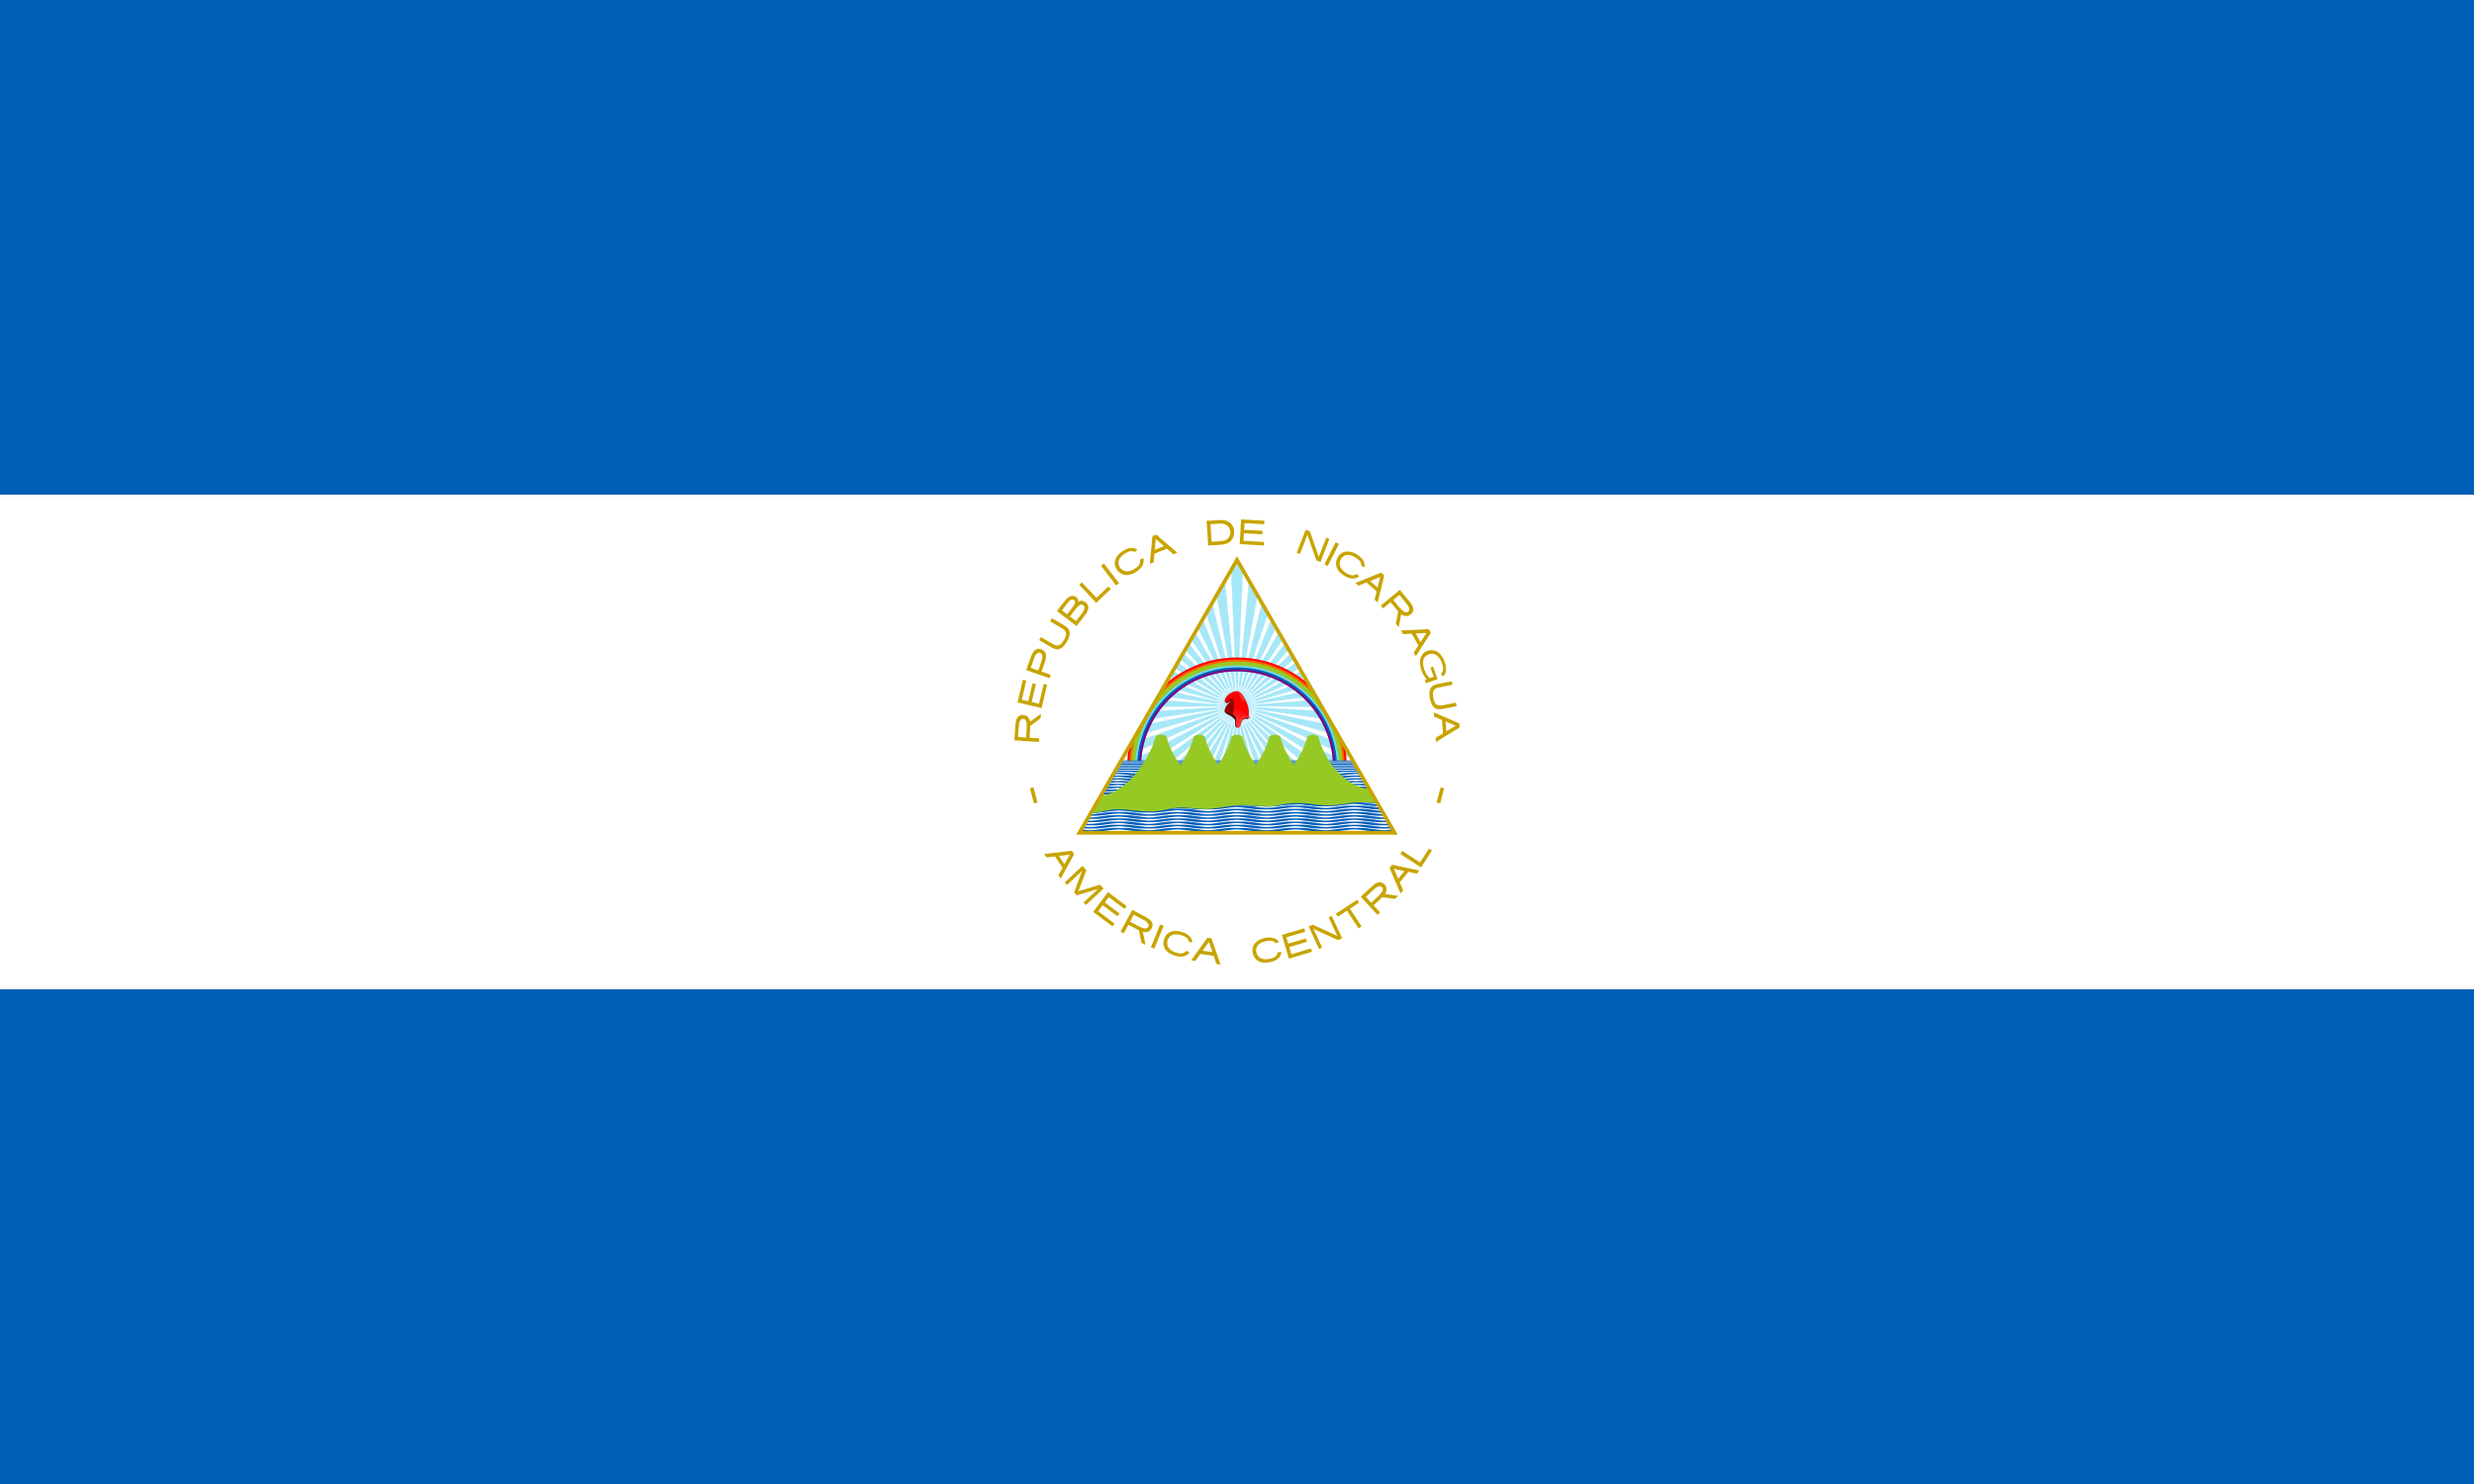
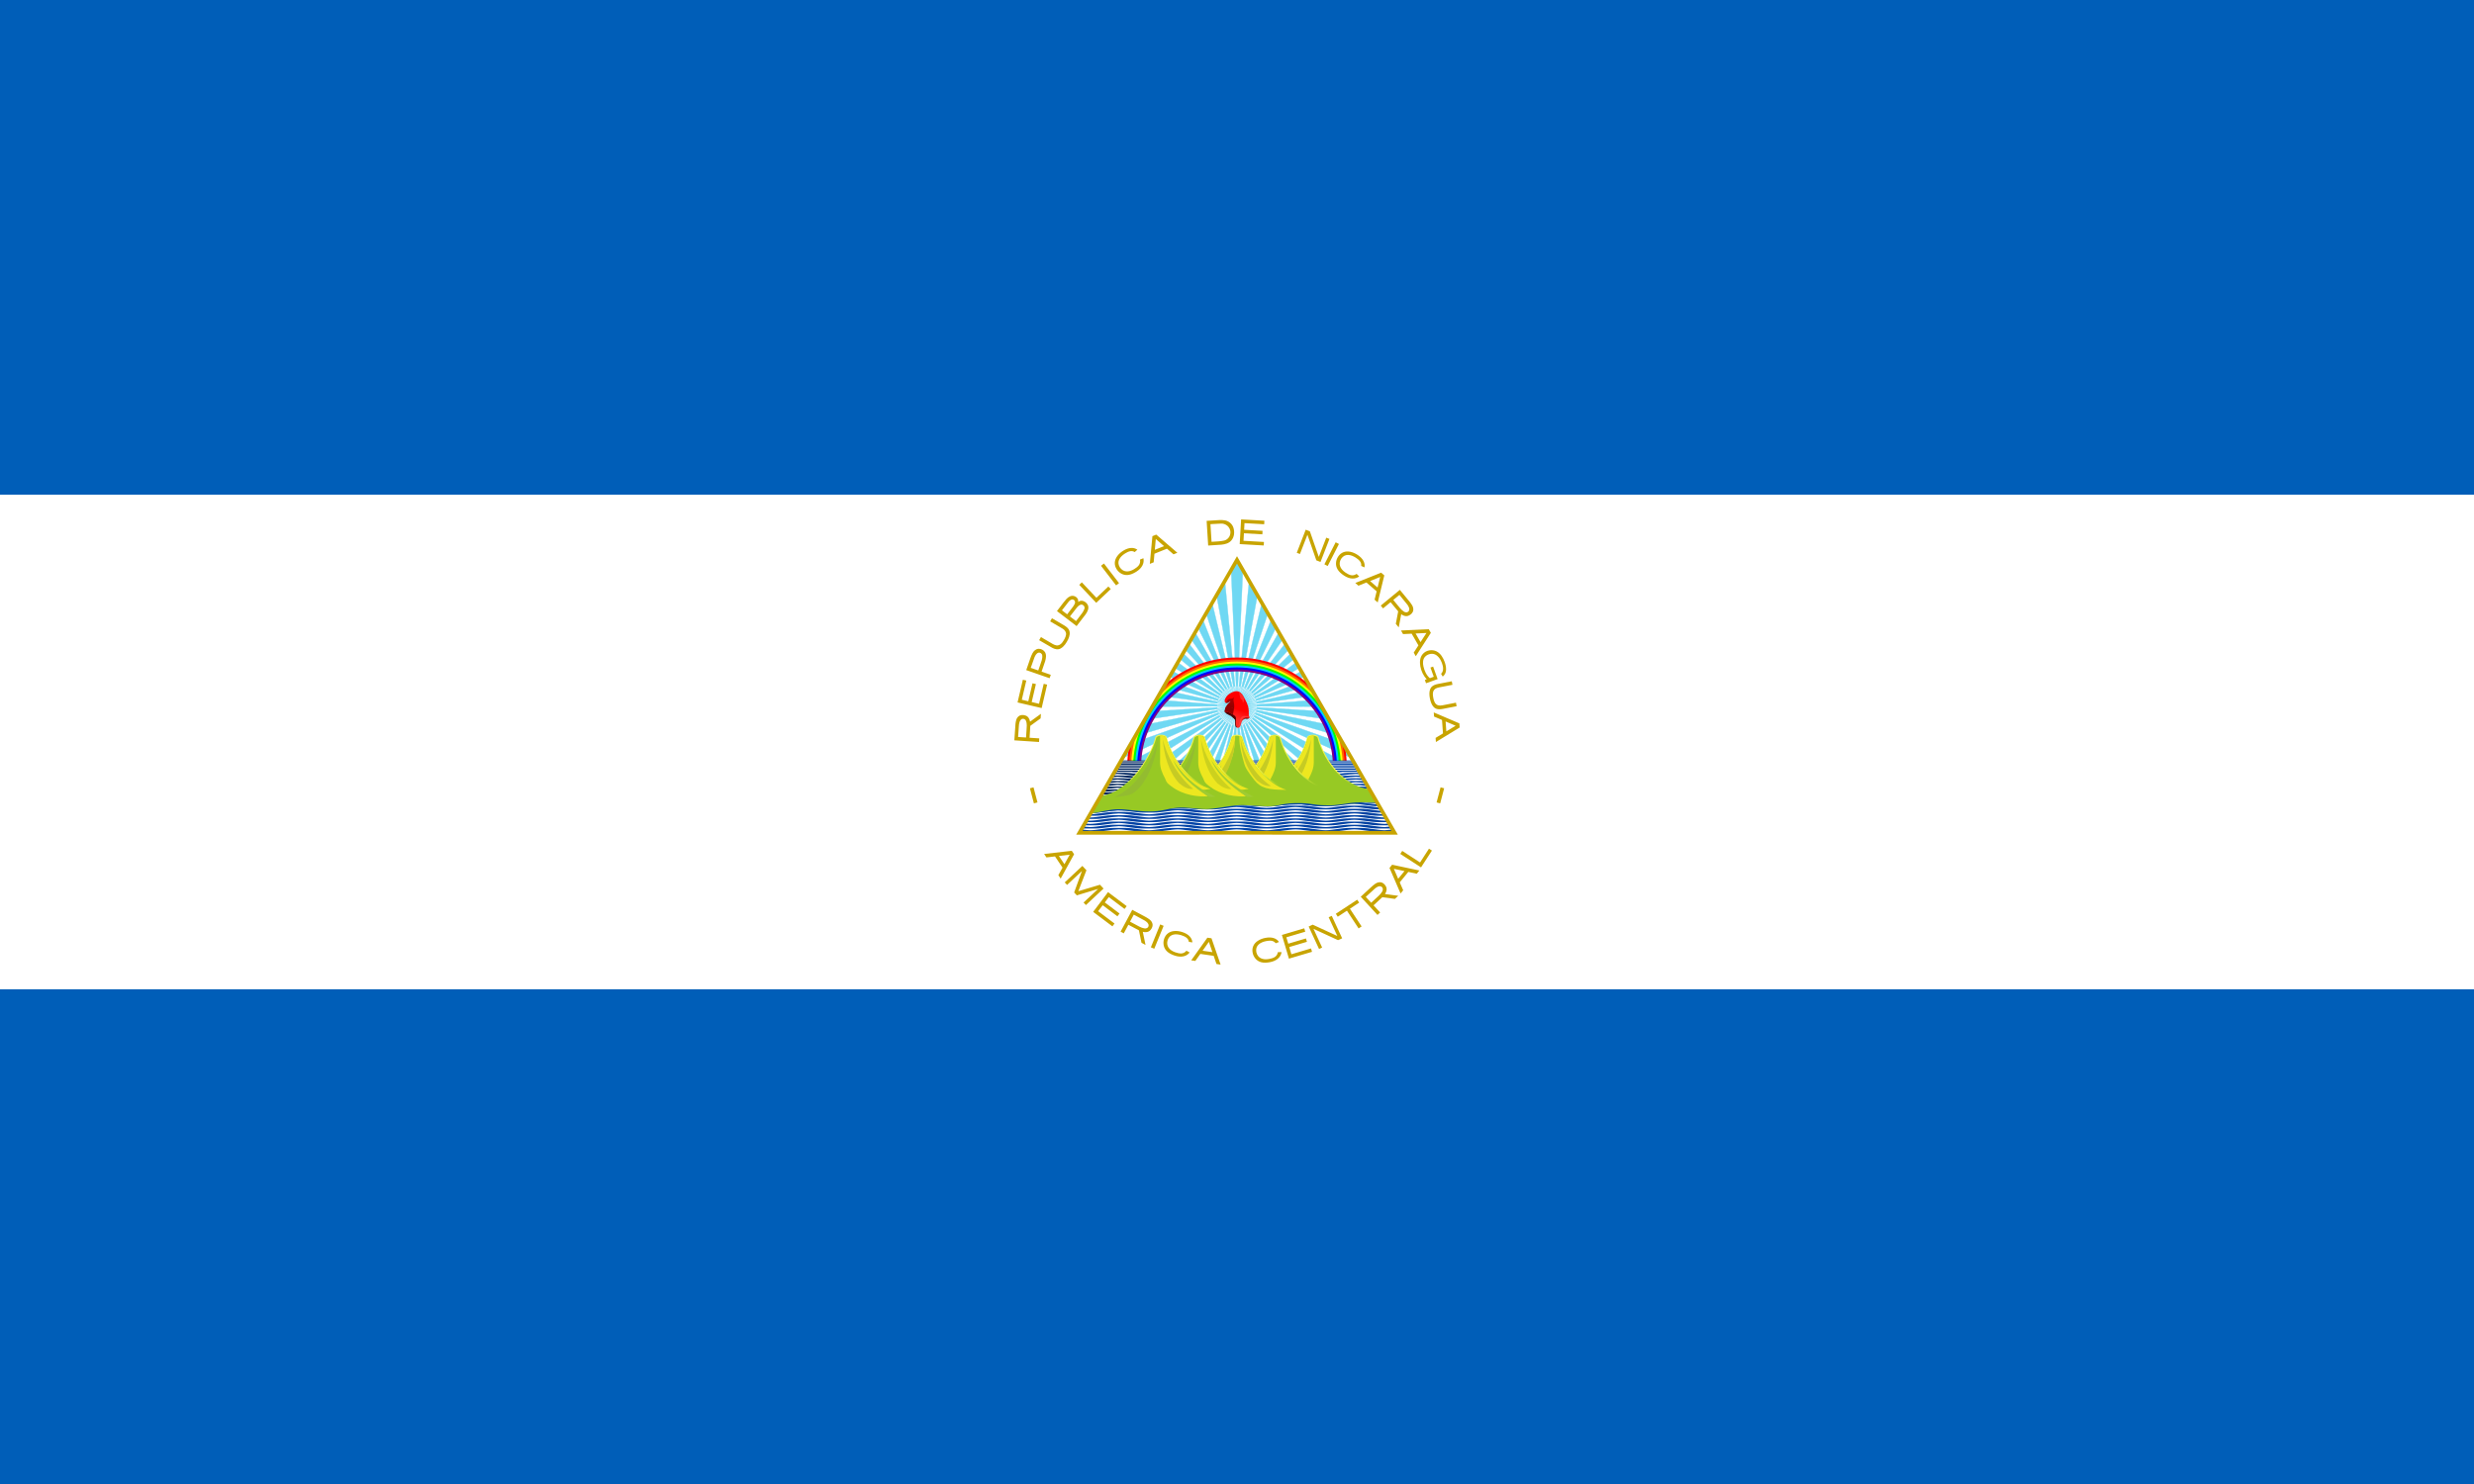
<svg xmlns="http://www.w3.org/2000/svg" xmlns:xlink="http://www.w3.org/1999/xlink" width="1000" height="600">
  <defs>
    <linearGradient id="A" gradientUnits="userSpaceOnUse" x1="498.738" y1="289.055" x2="500.626" y2="283.42">
      <stop stop-color="#510000" offset="0" />
      <stop stop-color="#8a0000" offset=".3" />
      <stop stop-color="#a00" offset="1" />
    </linearGradient>
    <linearGradient id="B" gradientUnits="userSpaceOnUse" x1="501.444" y1="291.373" x2="502.927" y2="287.449">
      <stop stop-color="#ff2a2a" offset="0" />
-       <stop stop-color="#FF0000" offset="1" />
+       <stop stop-color="red" offset="1" />
    </linearGradient>
    <linearGradient id="C" gradientUnits="userSpaceOnUse" x1="484.764" y1="311.709" x2="484.764" y2="317.647">
-       <stop stop-color="#97C924" offset="0" />
+       <stop stop-color="#f5f549" offset="0" />
      <stop stop-color="#97c924" offset="1" />
    </linearGradient>
    <linearGradient id="D" gradientUnits="userSpaceOnUse">
-       <stop stop-color="#005EB8" offset="0" />
-       <stop stop-color="#005EB8" offset=".5" />
-       <stop stop-color="#005EB8" offset="1" />
+       <stop stop-color="#025" offset="0" />
+       <stop stop-color="#04a" offset=".5" />
+       <stop stop-color="#025" offset="1" />
    </linearGradient>
    <linearGradient id="E" xlink:href="#D" x1="444.509" y1="317.486" x2="634.411" y2="317.486" />
    <clipPath id="F">
      <path d="M500 226.375l-63.702 110.332H563.7z" />
    </clipPath>
  </defs>
  <path fill="#005EB8" d="M0 0h1000v600H0z" />
  <path fill="#fff" d="M0 200h1000v200H0z" />
  <path d="M410 299.329l9.979.667.098-1.458-3.925-.262.304-4.81 4.161-3.017.124-1.848-4.388 3.186c-.148-1.038-.722-2.107-1.765-2.468-.913-.33-2.032-.388-2.823.265-1.003.738-1.184 2.058-1.314 3.207l-.451 6.538zm1.52-1.362l.35-4.914c.124-.808.272-1.742.98-2.257.64-.424 1.584-.108 1.846.614.522 1.247.29 2.622.223 3.93l-.19 2.841-3.21-.214zm-.221-13.961l9.738 2.274 2.213-9.478-1.383-.324-1.883 8.063-2.964-.692 1.696-7.266-1.377-.321-1.696 7.266-2.623-.613 1.812-7.76-1.39-.325-2.143 9.176zm3.508-13.077l9.445 3.285.48-1.38-3.715-1.292 1.462-4.284c.32-1.177.567-2.552-.126-3.647-.562-.809-1.562-1.327-2.55-1.296-1.088.046-1.975.847-2.458 1.775-.714 1.342-1.113 2.818-1.634 4.24l-.904 2.599zm1.825-.912l1.51-4.254c.34-.749.755-1.637 1.617-1.875.708-.163 1.451.382 1.513 1.108.173 1.336-.411 2.597-.821 3.837l-.78 2.241-3.039-1.057zm3.392-11.184l5.338 3.107c1.01.543 2.29.854 3.347.246 1.44-.798 2.343-2.271 3.05-3.708.559-1.21.963-2.713.252-3.95-.765-1.235-2.156-1.803-3.343-2.54l-3.457-2.022-.734 1.254 5.086 2.986c.807.491 1.475 1.38 1.336 2.369-.16 1.178-.833 2.211-1.503 3.164-.554.77-1.483 1.393-2.47 1.185-1.029-.197-1.865-.87-2.769-1.357l-3.4-1.989-.733 1.255zm7.203-11.771l7.942 6.077 3.701-4.824c.712-1.022 1.368-2.35.886-3.604-.439-.998-1.466-1.77-2.568-1.82-.497-.07-1.145.307-1.414.473.283-1.066-.59-2.068-1.572-2.35-1.182-.42-2.38.338-3.163 1.178-.92 1.001-1.688 2.129-2.53 3.195l-1.282 1.675zm2.014-.298l2.783-3.576c.453-.504 1.18-1.075 1.882-.705.64.277.798 1.085.492 1.666-.485 1.04-1.286 1.883-1.954 2.805l-1.09 1.426-2.113-1.616zm3.236 2.476l2.89-3.703c.52-.544 1.173-1.229 1.997-1.072.705.162 1.217.926.974 1.636-.397 1.309-1.376 2.311-2.165 3.396l-1.24 1.622-2.456-1.879zm3.754-12.785l6.867 7.269 5.883-5.558-.976-1.033-4.705 4.446-.12.114-.088-.092-5.805-6.144zm8.804-7.703l6.095 7.928 1.19-.915-6.096-7.927zm8.956-6.082c-.988.615-1.784 1.335-2.398 2.176s-.941 1.71-.989 2.622.196 1.794.733 2.657a5.145 5.145 0 0 0 1.976 1.844c.82.439 1.706.601 2.676.493s2.055-.535 3.27-1.292c1.165-.726 1.99-1.562 2.5-2.524a4.31 4.31 0 0 0 .416-2.948l-1.383.543c.362 1.998-.927 2.958-2.37 3.874-2.259 1.374-4.46 1.275-5.808-.79-1.398-2.327.13-4.25 2.051-5.5 1.364-.85 2.708-1.432 3.988-.618l1.082-.964c-.745-.514-1.592-.752-2.555-.7-1.012.056-2.069.429-3.189 1.127zm11.817-5.897l-1.047 11.206 1.557-.628.315-3.474.006-.003 5.058-2.04 2.637 2.284 1.557-.627-8.526-7.346-1.558.628zm1.368 1.149l3.325 2.877-3.723 1.502.398-4.38zm20.55-7.331l.624 9.98 5.414-.355c1.418-.163 2.939-.531 3.908-1.66 1.251-1.387 1.429-3.461.881-5.188-.46-1.52-1.827-2.671-3.375-2.963-1.525-.293-3.079-.061-4.614.008l-2.838.178zm1.54 1.327l4.309-.224a3.675 3.675 0 0 1 2.288.701c1 .684 1.588 1.916 1.457 3.125-.072 1.39-1.094 2.669-2.445 3.02-.772.2-1.576.257-2.367.344l-2.796.175-.447-7.14zM501.664 210l-.57 9.984 9.717.555.08-1.418-8.266-.472.174-3.04 7.449.426.08-1.411-7.449-.426.154-2.689 7.956.454.082-1.425-9.407-.538zm26.11 4.166l-3.616 9.323 1.286.5 2.867-7.393.149-.384.16.427 3.448 9.918 1.684.653 3.616-9.323-1.29-.5-2.865 7.389-.146.377-.158-.422-3.454-9.913zm13.434 5.771l-4.546 8.907-1.336-.682 4.546-8.907zm7.543 4.419c-.971-.64-1.958-1.065-2.978-1.271s-1.947-.142-2.795.195-1.55.926-2.11 1.775a5.145 5.145 0 0 0-.851 2.565c-.056.928.165 1.8.669 2.637s1.344 1.645 2.537 2.432c1.147.757 2.251 1.158 3.338 1.22 1.043.058 1.991-.226 2.852-.852l-1.07-1.03c-1.665 1.163-3.075.392-4.51-.538-2.19-1.48-3.019-3.521-1.705-5.608 1.532-2.242 3.917-1.655 5.854-.43 1.343.885 2.432 1.863 2.226 3.366l1.328.581c.156-.892.02-1.76-.431-2.614-.473-.896-1.252-1.701-2.354-2.428zm9.521 7.182l-10.454 4.17 1.269 1.1 3.236-1.301.005.005 4.119 3.575-.833 3.387 1.268 1.101 2.658-10.936-1.268-1.1zm-.4 1.741l-1.048 4.27-3.032-2.631 4.08-1.639zm7.953 5.207l-7.716 6.363.929 1.127 3.035-2.503 3.08 3.707-.957 5.05 1.178 1.43 1.006-5.33c.864.708 2.127 1.064 3.16.503.888-.42 1.67-1.228 1.716-2.257.108-1.379-.875-2.496-1.662-3.519l-3.769-4.571zm-.17 2.034l3.246 3.998c.475.708 1.068 1.702.523 2.528-.45.707-1.435.645-2.04.187-1.224-.824-2.033-2.087-2.989-3.184l-1.223-1.483 2.483-2.046zm11.868 13.881l-11.243.515.838 1.456 3.484-.17.003.006 2.72 4.727-1.896 2.928.837 1.455 6.094-9.462-.837-1.455zm-.948 1.514l-2.39 3.691-2.002-3.48 4.392-.21zm7.364 11.723c-.625-1.697-1.611-3.434-3.28-4.282-1.856-.933-4.328-.48-5.644 1.155-1.147 1.36-1.206 3.281-.9 4.952.362 1.918 1.242 3.744 2.563 5.186l-.747.268.479 1.331 4.684-1.683-1.822-5.059-1.082.39 1.34 3.728-1.587.57c-1.4-1.203-2.18-2.98-2.586-4.748-.301-1.327-.313-2.917.693-3.96 1.155-1.202 3.202-1.575 4.587-.55 1.367 1 2.139 2.621 2.529 4.233.266 1.06.223 2.32-.581 3.147-.225.168.131.403.192.605l.382.632a3.529 3.529 0 0 0 1.344-2.797c.028-1.064-.206-2.12-.564-3.118zm2.872 7.809l-5.593 1.088c-1.037.202-1.815.53-2.334.968s-.85 1.052-1.009 1.871c-.158.81-.136 1.803.097 3.01a.246.246 0 0 1 .005.029c.237 1.207.588 2.135 1.039 2.827.455.7.993 1.146 1.636 1.356s1.49.225 2.528.023l5.592-1.088-.277-1.427-5.458 1.062c-2.45.476-3.275-.813-3.696-3.019l-.005-.028c-.437-2.202-.155-3.707 2.295-4.184l5.458-1.061-.278-1.427zm3.068 17.02l-10.348-4.425.121 1.675 3.212 1.362v.007l.394 5.44-2.981 1.811.121 1.675 9.602-5.87-.121-1.675zm-1.512.951l-3.757 2.285-.29-4.004 4.047 1.72zm-170.615 24.917l-1.451.382 1.604 6.092 1.45-.381zm164.531 0l1.45.382-1.603 6.092-1.45-.382zm-149.066 25.654l-11.18 1.286.935 1.395 3.464-.409.004.006 3.039 4.53-1.692 3.05.936 1.395 5.43-9.858-.936-1.395zm-.842 1.576l-2.13 3.846-2.237-3.333 4.367-.513zm5.122 4.533l-7.127 6.665.952 1.018 6.006-5.617-3.151 8.67 1.091 1.167 8.612-2.614-5.898 5.516.951 1.017 7.127-6.664-1.445-1.546-8.751 2.614 3.276-8.469zm10.381 10.591l-6.016 7.988 7.776 5.855.854-1.135-6.614-4.98 1.831-2.432 5.96 4.488.851-1.129-5.96-4.488 1.62-2.152 6.366 4.794.86-1.14-7.528-5.669zm9.784 7.161l-4.71 8.823 1.288.688 1.853-3.47 4.26 2.254 1.039 5.034 1.634.872-1.1-5.31c1.069.325 2.372.172 3.113-.74.63-.705 1.058-1.693.756-2.64-.351-1.303-1.634-1.985-2.717-2.617l-5.416-2.894zm.617 1.945l4.525 2.46c.684.463 1.553 1.095 1.467 2.027-.076.818-.958 1.254-1.703 1.08-1.46-.241-2.69-1.111-3.99-1.76l-1.814-.969 1.515-2.838zm10.678 3.961l-3.779 9.259 1.39.566 3.778-9.258zm9.018 3.115c-1.105-.367-2.167-.52-3.206-.455-1.034.065-1.917.369-2.649.915s-1.256 1.297-1.576 2.261a5.145 5.145 0 0 0-.156 2.699c.187.91.627 1.696 1.33 2.373s1.725 1.24 3.082 1.69c1.304.432 2.475.534 3.54.31 1.022-.214 1.864-.734 2.534-1.562l-1.301-.718c-1.306 1.556-2.868 1.178-4.495.652-2.5-.86-3.83-2.616-3.103-4.973.897-2.562 3.353-2.615 5.542-1.935 1.526.506 2.832 1.168 3.023 2.673l1.433.216c-.08-.902-.438-1.705-1.094-2.412-.69-.743-1.651-1.318-2.904-1.734zm10.054 2.251l-6.54 9.16 1.662.24 2.019-2.845h.007l5.398.782 1.13 3.3 1.662.24-3.676-10.637-1.662-.24zm.605 1.68l1.426 4.16-3.973-.575 2.547-3.584zm22.836-1.609c-1.143.22-2.144.607-3.018 1.172s-1.492 1.26-1.863 2.094-.46 1.746-.267 2.744a5.145 5.145 0 0 0 1.184 2.43 4.47 4.47 0 0 0 2.322 1.418c.94.245 2.11.236 3.515-.035 1.348-.26 2.418-.745 3.238-1.461.787-.688 1.267-1.554 1.445-2.603l-1.485.01c-.378 1.997-1.925 2.431-3.601 2.77-2.601.473-4.62-.408-5.14-2.819-.472-2.674 1.644-3.922 3.886-4.4 1.578-.305 3.041-.367 3.944.852l1.356-.513a3.98 3.98 0 0 0-2.135-1.568c-.965-.31-2.085-.341-3.381-.091zm6.678-1.183l2.844 9.587 9.331-2.769-.404-1.362-7.937 2.355-.866-2.918 7.153-2.122-.402-1.355-7.153 2.122-.766-2.582 7.64-2.267-.407-1.37-9.033 2.681zm10.818-3.4l4.198 9.076 1.252-.58-3.501-7.569 9.684 4.464c.215.187.43.062.646-.053l1.259-.582-4.198-9.076-1.255.58 3.497 7.56-9.946-4.577-1.636.757zm10.981-5.158l.783 1.19 3.572-2.35.136-.09.067.103 4.647 7.06 1.214-.799-4.647-7.06-.067-.103.138-.09 3.59-2.363-.784-1.19zm10.062-6.89l6.777 7.355 1.075-.99-2.666-2.892 3.532-3.279 5.095.678 1.362-1.255-5.376-.712c.66-.902.945-2.183.328-3.183-.468-.863-1.318-1.6-2.348-1.59-1.382-.031-2.444 1.012-3.422 1.854l-4.357 4.014zm2.04.058l3.814-3.46c.68-.514 1.64-1.16 2.496-.662.73.41.723 1.398.298 2.026-.756 1.27-1.975 2.147-3.018 3.163l-1.41 1.3-2.18-2.367zm9.594-11.702l4.473 10.327 1.064-1.3-1.396-3.197.004-.005 3.453-4.221 3.41.734 1.064-1.3-11.01-2.337-1.062 1.3zm1.752.349l4.3.923-2.543 3.107-1.757-4.03zm2.603-6.014l8.39 5.44 4.403-6.79-1.192-.772-3.522 5.431-.09.14-.106-.07-7.092-4.598z" fill="#c8a400" />
  <g clip-path="url(#F)">
    <path fill="#fff" d="M500.001 226.408l-31.479 54.535-15.42 26.702H546.9l-14.714-25.484-32.184-55.753z" />
    <g id="G">
      <g id="H">
-         <path fill="#6FD8F3" stroke="#6FD8F3" stroke-width=".129" opacity=".62" d="M500.001 226.408l-2.357 4.082 2.357 54.977 2.357-54.977z" />
+         <path fill="#17c0eb" stroke="#17c0eb" stroke-width=".129" opacity=".62" d="M500.001 226.408l-2.357 4.082 2.357 54.977 2.357-54.977z" />
        <path fill="#fff" d="M500.001 277.475l-.134.003.134 3.111.134-3.111-.134-.003z" />
      </g>
      <use xlink:href="#H" transform="rotate(72 500.001 285.467)" />
      <use xlink:href="#H" transform="rotate(144 500.001 285.467)" />
      <use xlink:href="#H" transform="rotate(216 500.001 285.467)" />
      <use xlink:href="#H" transform="rotate(288 500.001 285.467)" />
    </g>
    <use xlink:href="#G" transform="rotate(8 500.001 285.467)" />
    <use xlink:href="#G" transform="rotate(16 500.001 285.467)" />
    <use xlink:href="#G" transform="rotate(24 500.001 285.467)" />
    <use xlink:href="#G" transform="rotate(32 500.001 285.467)" />
    <use xlink:href="#G" transform="rotate(40 500.001 285.467)" />
    <use xlink:href="#G" transform="rotate(48 500.001 285.467)" />
    <use xlink:href="#G" transform="rotate(56 500.001 285.467)" />
    <use xlink:href="#G" transform="rotate(64 500.001 285.467)" />
-     <path fill="#FF0000" d="M500 265.844a44.236 44.236 0 0 0-28.969 10.75L456.375 302a44.728 44.728 0 0 0-.75 8.25h5.031c0-21.726 17.618-39.344 39.344-39.344s39.344 17.618 39.344 39.344h5.031a44.85 44.85 0 0 0-.75-8.25l-14.656-25.406A44.249 44.249 0 0 0 500 265.844z" />
+     <path fill="red" d="M500 265.844a44.236 44.236 0 0 0-28.969 10.75L456.375 302a44.728 44.728 0 0 0-.75 8.25h5.031c0-21.726 17.618-39.344 39.344-39.344s39.344 17.618 39.344 39.344h5.031a44.85 44.85 0 0 0-.75-8.25l-14.656-25.406A44.249 44.249 0 0 0 500 265.844z" />
    <path fill="#f60" d="M500 266.656c-11.764 0-22.44 4.675-30.281 12.25l-12.031 20.844a43.596 43.596 0 0 0-1.281 10.5h4.25c0-21.726 17.617-39.344 39.343-39.344s39.344 17.618 39.344 39.344h4.25c0-3.625-.447-7.164-1.281-10.531l-12.031-20.813c-7.841-7.574-18.518-12.25-30.282-12.25z" />
-     <path fill="#97C924" d="M500 267.469c-12.702 0-24.1 5.522-31.938 14.313l-8.718 15.093a42.733 42.733 0 0 0-2.125 13.375h3.437c0-21.726 17.618-39.344 39.344-39.344s39.344 17.618 39.344 39.344h3.437c0-4.673-.74-9.165-2.125-13.375l-8.719-15.095c-7.836-8.788-19.237-14.312-31.938-14.312z" />
-     <path fill="#97C924" d="M500 268.25c-14.55 0-27.372 7.414-34.906 18.656l-2.813 4.875a41.818 41.818 0 0 0-4.282 18.47h2.657c0-21.727 17.617-39.345 39.343-39.345s39.344 17.618 39.344 39.344H542a41.824 41.824 0 0 0-4.28-18.437l-2.845-4.937c-7.536-11.227-20.337-18.625-34.875-18.625z" />
-     <path fill="#6FD8F3" d="M500 269.062c-22.747 0-41.188 18.44-41.188 41.188h1.844c0-21.727 17.618-39.344 39.344-39.344s39.344 17.617 39.344 39.344h1.844c0-22.748-18.44-41.188-41.188-41.188z" />
-     <path fill="#005EB8" d="M500 269.844c-22.306 0-40.375 18.1-40.375 40.406h1.344c0-21.56 17.472-39.031 39.031-39.031s39.031 17.472 39.031 39.031h1.375c0-22.306-18.1-40.406-40.406-40.406z" />
-     <path fill="#800080" d="M500.001 270.657c-21.864 0-39.589 17.725-39.589 39.589l.007.733h.801a35.827 35.827 0 0 1-.007-.733c0-21.422 17.366-38.788 38.788-38.788s38.788 17.366 38.788 38.788l-.007.733h.797l.007-.733c0-21.864-17.721-39.589-39.585-39.589z" />
+     <path fill="#ff0" d="M500 267.469c-12.702 0-24.1 5.522-31.938 14.313l-8.718 15.093a42.733 42.733 0 0 0-2.125 13.375h3.437c0-21.726 17.618-39.344 39.344-39.344s39.344 17.618 39.344 39.344h3.437c0-4.673-.74-9.165-2.125-13.375l-8.719-15.095c-7.836-8.788-19.237-14.312-31.938-14.312z" />
+     <path fill="#0f0" d="M500 268.25c-14.55 0-27.372 7.414-34.906 18.656l-2.813 4.875a41.818 41.818 0 0 0-4.282 18.47h2.657c0-21.727 17.617-39.345 39.343-39.345s39.344 17.618 39.344 39.344H542a41.824 41.824 0 0 0-4.28-18.437l-2.845-4.937c-7.536-11.227-20.337-18.625-34.875-18.625z" />
+     <path fill="#0cf" d="M500 269.062c-22.747 0-41.188 18.44-41.188 41.188h1.844c0-21.727 17.618-39.344 39.344-39.344s39.344 17.617 39.344 39.344h1.844c0-22.748-18.44-41.188-41.188-41.188z" />
+     <path fill="#00f" d="M500 269.844c-22.306 0-40.375 18.1-40.375 40.406h1.344c0-21.56 17.472-39.031 39.031-39.031s39.031 17.472 39.031 39.031h1.375c0-22.306-18.1-40.406-40.406-40.406z" />
+     <path fill="purple" d="M500.001 270.657c-21.864 0-39.589 17.725-39.589 39.589l.007.733h.801a35.827 35.827 0 0 1-.007-.733c0-21.422 17.366-38.788 38.788-38.788s38.788 17.366 38.788 38.788l-.007.733h.797l.007-.733c0-21.864-17.721-39.589-39.585-39.589z" />
    <path fill="#510000" d="M500.395 288.134c-.644-.124-1.226-.484-1.775-.61-.756.725-.835 1.457-.731 2.08.262.14.31.353.878.86s.496.773.462 1.965c-.015.503.07 1.581.579 1.682.548.11.932-.346 1.09-1.16.152-.79.417-1.216.698-1.702.306-1.852-.193-2.508-1.201-3.115z" />
-     <path fill="#FF0000" d="M497.168 283.524c-.595.015-1.528 1.012-1.943.475-.239-.308-.279-.902-.037-1.4.559-1.151 1.124-1.716 2.167-2.33 2.378-1.401 3.89-.95 5.074 1.063 1.098 1.772 2.152 3.73 2.246 5.371.03.501.283 1.408-.156 1.86-1.348 1.39-4.596-1.435-6.497-.988-.64.15-1.377.617-1.98.218-.47-.31-.078-.997.272-1.294.612-.52 1.501-2.365 1.38-3.165-.067-.446-.08.179-.526.19z" />
+     <path fill="red" d="M497.168 283.524c-.595.015-1.528 1.012-1.943.475-.239-.308-.279-.902-.037-1.4.559-1.151 1.124-1.716 2.167-2.33 2.378-1.401 3.89-.95 5.074 1.063 1.098 1.772 2.152 3.73 2.246 5.371.03.501.283 1.408-.156 1.86-1.348 1.39-4.596-1.435-6.497-.988-.64.15-1.377.617-1.98.218-.47-.31-.078-.997.272-1.294.612-.52 1.501-2.365 1.38-3.165-.067-.446-.08.179-.526.19z" />
    <path fill="url(#A)" d="M496.927 282.548c-1.083.445-.966 1.076-1.51 1.59.154.058.766.31 1.364-.301.258-.214.548-.293.677-.362-.305.221-.523.554-.684.684-.404.329-1.034 1.083-1.34 1.846s-.43 1.673-.376 1.782.426.78 1.566 1.232c2.03.807 2.417 2.439 4.477 2.439 1.614 0 1.355-1.056 2.646-.832 1.12.194 1.714-.696.636-1.232-1.371-.468-4.092-.192-5.372.033-.414-4.083-.056-2.65-.152-4.405s-.623-1.86.072-3.281c-.578.872-1.277.734-2.004.807z" />
    <path fill="#ff2a2a" d="M500.938 279.795c-.04.223-.077.516-.056.6l.278.994c.115.336.162.58.24.928.082.36.401.5.694.722.37.28.084 1.037.315 1.069.184.025.488-1.072.49-1.247a3.8 3.8 0 0 0-.037-.647 15.3 15.3 0 0 0-.426-.872 3.652 3.652 0 0 0-.203-.337 4.204 4.204 0 0 0-.786-.863l-.056-.047-.259-.187-.194-.113z" />
    <path fill="url(#B)" d="M501.249 287.398c-.718-.188-1.426-.543-2.037-.725-1.2-.359-2.48-1.134-3.366-.814-.317.14-.289.456-.39.91-.042.533-.596 1.32-.136 1.062.685-.383 2.49.733 3.095 1.106.287.177.892.524 1.082 1.022s.092 1.756.041 2.296c-.053.566.119 1.835.686 1.987.611.163 1.078-.323 1.316-1.23.23-.881.405-1.387.757-1.915s.756-.756 1.32-.863 1.382.462 1.382-.203c0-.437-.384-.855-.22-1.454.128-.472-.402-.378-.842-.572-1.036-.319-1.97-.42-2.688-.607z" />
    <path fill="#910000" d="M498.363 288.902c-.327-.178-2.315-1.478-3.043-1.071-.23.128-.317-.016-.32-.257s.109-.594.184-.866.195-.792.516-1.062c.687-.58 2.269.575 3.108.886l-.445 2.37z" />
    <path fill="#ff3a3a" d="M501.763 291.361c.916-1.603 1.508-1.397 2.613-1.374.369.008.477-.329.393-.667-.278.624-1.662-.07-2.415.263-1.573.692-1.28 3.77-2.027 4.07.776.651 1.124-1.746 1.436-2.292z" />
    <g fill="url(#E)">
      <path fill="#fff" d="M453.103 307.645l-9.955 17.237h113.708l-9.956-17.237h-93.797z" />
      <g id="I">
        <path id="J" d="M449.705 321.364c-1.658 0-3.197.167-4.71.353l-.486.846 7.14-.709c3.293.08 6.283.83 9.786.83h4.526c3.5 0 6.489-.75 9.783-.83 3.295.08 6.304.83 9.803.83h4.53c3.5 0 6.474-.75 9.765-.83 3.293.08 6.27.83 9.769.83h4.543c3.5 0 6.49-.75 9.787-.83 3.296.08 6.28.83 9.782.83h4.53c3.499 0 6.475-.75 9.765-.83 2.55.062 4.92.518 7.486.724l-.515-.893-4.368-.321c-1.529-.02-3.036.03-4.547 0-3.5 0-6.474.748-9.765.829-3.296-.08-6.283-.829-9.786-.829-1.513-.02-3.03.031-4.526 0-3.5 0-6.493.749-9.786.829-3.294-.08-6.284-.829-9.783-.829-1.522-.02-3.042.03-4.547 0-3.5 0-6.476.749-9.765.829-3.294-.08-6.27-.829-9.769-.829-1.522-.021-3.026.031-4.526 0-3.502 0-6.49.749-9.786.829-3.294-.08-6.283-.829-9.783-.829-1.52-.02-3.043.031-4.547 0z" />
        <use xlink:href="#J" y="-1.113" />
        <use xlink:href="#J" y="-2.23" />
      </g>
      <use xlink:href="#I" y="-3.344" />
      <use xlink:href="#I" y="-6.691" />
      <path d="M453.23 307.458l-.123.215h93.79l-.124-.215H453.23zm-.219.377l-.127.22h94.235l-.127-.22h-93.98zm-.2.346l-.205.356h94.792l-.205-.356H452.81zm-.318.55l-.25.434h95.518l-.25-.433h-95.018zm-.399.692l-.25.434h96.316l-.25-.434h-95.816zm-.399.691l-.247.43h97.107l-.247-.43h-96.613zm-.398.692l-.25.43h97.91l-.25-.43h-97.41zm-.43.744l-.304.53h98.877l-.303-.53h-98.27zm6.49.737c3.45.662 3.782 0 3.782 0zm81.503 0s.331.662 3.782 0z" />
    </g>
-     <g fill="#97C924">
+     <g fill="#ccd11e">
      <g id="K">
        <path fill="url(#C)" d="M530.631 297.043c-1.709 0-2.232.862-2.232.862-2.736 10.576-11.807 21.333-22.6 21.333h-8.08v10.768h61.514l-6.187-10.954c-9.707-1.449-17.64-11.373-20.166-21.147 0 0-.54-.862-2.25-.862z" />
        <path fill="#97c924" d="M530.631 297.465c-.784 0-1.26.18-1.538.355-.264.165-.315.276-.321.288 0 .007-.015.01-.018.016-1.4 5.323-4.352 10.669-8.334 14.707-4.012 4.07-9.07 6.83-14.605 6.83h-7.674v9.922h60.855l-5.68-10.058c-4.687-.612-8.973-3.163-12.458-6.694-3.986-4.038-6.932-9.384-8.334-14.707l-.017-.016c-.007-.012-.07-.105-.338-.271-.283-.176-.754-.372-1.538-.372z" />
-         <path fill="#97C924" d="M530.63 297.465c.147 0 .28.021.406.034V308.3c-.029 2.34-.83 4.223-2.012 6.441-.547 1.554-.986.963-2.35 2.857-1.83.654-3.186.909-5.138 1.216-2.517.398-8.121.75-10.887.136 3.641-1.068 6.961-3.27 9.771-6.12a30.57 30.57 0 0 0 2.13-2.4 33.663 33.663 0 0 0 3.01-4.48c.352-.626.686-1.248.997-1.893.467-.966.883-1.95 1.25-2.94.124-.331.245-.667.356-.998.222-.664.417-1.33.592-1.995.002-.006.015-.01.016-.017s.058-.122.321-.287a2.23 2.23 0 0 1 .575-.237h.017c.252-.067.554-.118.946-.118z" />
-         <path fill="#97C924" d="M529.938 298.902c-.412 6.034-2.277 13.192-6.644 17.81-1.607 1.337-3.66 2.55-5.646 2.255 6.77-5.51 10.885-13.947 12.29-20.065z" />
-         <path fill="#97C924" d="M524.494 309.281c-1.002 2.721-4.788 6.746-8.84 10.045-1.15.035-1.76.101-2.804.038 2.468-.225 8.221-5.083 11.644-10.083z" />
+         <path fill="#ede71f" d="M530.63 297.465c.147 0 .28.021.406.034V308.3c-.029 2.34-.83 4.223-2.012 6.441-.547 1.554-.986.963-2.35 2.857-1.83.654-3.186.909-5.138 1.216-2.517.398-8.121.75-10.887.136 3.641-1.068 6.961-3.27 9.771-6.12a30.57 30.57 0 0 0 2.13-2.4 33.663 33.663 0 0 0 3.01-4.48c.352-.626.686-1.248.997-1.893.467-.966.883-1.95 1.25-2.94.124-.331.245-.667.356-.998.222-.664.417-1.33.592-1.995.002-.006.015-.01.016-.017s.058-.122.321-.287a2.23 2.23 0 0 1 .575-.237h.017c.252-.067.554-.118.946-.118z" />
+         <path fill="#c6cb24" d="M529.938 298.902c-.412 6.034-2.277 13.192-6.644 17.81-1.607 1.337-3.66 2.55-5.646 2.255 6.77-5.51 10.885-13.947 12.29-20.065z" />
+         <path fill="#9ecb34" d="M524.494 309.281c-1.002 2.721-4.788 6.746-8.84 10.045-1.15.035-1.76.101-2.804.038 2.468-.225 8.221-5.083 11.644-10.083z" />
      </g>
      <use xlink:href="#K" x="-15.341" />
-       <g fill="#97C924">
+       <g fill="#c6cb24">
        <path fill="url(#C)" d="M502.218 297.911c2.735 10.575 11.79 21.333 22.583 21.333h8.089v10.768h-65.812l-.017-10.768h8.072c10.792 0 19.863-10.758 22.6-21.333 0 0 .534-.866 2.243-.866s2.243.866 2.243.866z" />
        <path fill="#97c924" d="M499.975 297.465c.784 0 1.255.196 1.538.372.269.166.332.259.339.27l.017.017c1.401 5.323 4.348 10.669 8.333 14.707 4.017 4.07 9.087 6.83 14.623 6.83h7.64v9.922h-64.98v-9.923h7.675c5.535 0 10.593-2.76 14.605-6.83 3.982-4.037 6.934-9.383 8.334-14.706.003-.007.015-.01.017-.016.006-.012.057-.123.32-.288.28-.174.755-.355 1.539-.355z" />
-         <path fill="#97C924" d="M499.263 297.53a3.4 3.4 0 0 0-.242.055h-.018a2.184 2.184 0 0 0-.572.236c-.264.165-.314.274-.32.286-.003.006-.017.01-.018.017l-.593 1.997-.356.995-1.249 2.942a34.21 34.21 0 0 1-.998 1.894 33.634 33.634 0 0 1-3.01 4.477 30.73 30.73 0 0 1-2.13 2.403c-2.81 2.85-6.128 5.05-9.769 6.117 2.765.615 4.032-.056 6.549-.454 1.952-.308 4.21-.563 6.043-1.217 1.364-1.894.899-1.3 1.446-2.854 1.181-2.218 2.906-4.222 3.334-6.681 1.619-3.022 1.903-8.614 1.903-10.213z" />
+         <path fill="#ede71f" d="M499.263 297.53a3.4 3.4 0 0 0-.242.055h-.018a2.184 2.184 0 0 0-.572.236c-.264.165-.314.274-.32.286-.003.006-.017.01-.018.017l-.593 1.997-.356.995-1.249 2.942a34.21 34.21 0 0 1-.998 1.894 33.634 33.634 0 0 1-3.01 4.477 30.73 30.73 0 0 1-2.13 2.403c-2.81 2.85-6.128 5.05-9.769 6.117 2.765.615 4.032-.056 6.549-.454 1.952-.308 4.21-.563 6.043-1.217 1.364-1.894.899-1.3 1.446-2.854 1.181-2.218 2.906-4.222 3.334-6.681 1.619-3.022 1.903-8.614 1.903-10.213z" />
        <path d="M499.275 298.902c-.412 6.034-2.277 13.192-6.644 17.81-1.606 1.337-3.66 2.55-5.646 2.255 6.77-5.51 10.885-13.947 12.29-20.065z" />
-         <path fill="#97C924" d="M493.832 309.281c-1.002 2.721-4.788 6.747-8.84 10.045-1.15.035-1.76.101-2.804.038 2.467-.225 8.222-5.083 11.644-10.083z" />
-         <path fill="#97C924" d="M500.951 297.584h.018a2.21 2.21 0 0 1 .571.236c.264.165.315.274.321.286.002.006.016.011.018.018l.592 1.996.357.995 1.249 2.942.998 1.895a33.634 33.634 0 0 0 3.01 4.477 30.73 30.73 0 0 0 2.13 2.402c2.81 2.85 6.128 5.445 9.768 6.512-7.245.028-10.389-.63-13.022-4.016s-3.606-4.868-4.14-6.937-2.026-6.57-1.87-10.806z" />
+         <path fill="#9ecb34" d="M493.832 309.281c-1.002 2.721-4.788 6.747-8.84 10.045-1.15.035-1.76.101-2.804.038 2.467-.225 8.222-5.083 11.644-10.083z" />
+         <path fill="#ede71f" d="M500.951 297.584h.018a2.21 2.21 0 0 1 .571.236c.264.165.315.274.321.286.002.006.016.011.018.018l.592 1.996.357.995 1.249 2.942.998 1.895a33.634 33.634 0 0 0 3.01 4.477 30.73 30.73 0 0 0 2.13 2.402c2.81 2.85 6.128 5.445 9.768 6.512-7.245.028-10.389-.63-13.022-4.016s-3.606-4.868-4.14-6.937-2.026-6.57-1.87-10.806z" />
        <path d="M501.476 298.902c.412 6.034 2.22 12.006 6.587 16.625 1.607 1.337 3.66 2.55 5.646 2.255-7.335-5.002-10.829-12.762-12.233-18.88z" />
      </g>
      <g id="L">
        <path fill="url(#C)" d="M484.749 297.043c-1.71 0-2.248.862-2.248.862-2.523 9.747-11.825 22.318-21.497 23.811l-4.79 8.29h49.015v-11.348c-8.825-2.371-15.89-11.63-18.248-20.753 0 0-.523-.862-2.232-.862z" />
        <path fill="#97c924" d="M484.749 297.465c-.784 0-1.255.196-1.538.372-.269.166-.332.259-.338.27l-.017.017c-1.402 5.323-4.678 10.705-8.08 14.99s-9.72 8.617-14.042 9.076l-4.282 7.393h48.06V318.89c-3.554-1.091-6.8-3.267-9.552-6.06-3.982-4.037-6.934-9.383-8.334-14.706-.002-.007-.015-.01-.017-.016-.006-.012-.058-.123-.321-.288-.28-.174-.755-.355-1.539-.355z" />
-         <path fill="#97C924" d="M483.445 298.903c-.617 9.043-5.653 20.454-11.34 22.42-1.855.64-5.099.864-6.227 1.008 9.948-4.731 15.828-15.853 17.567-23.428z" />
-         <path fill="#97C924" d="M484.746 297.465c-.147 0-.28.021-.406.034V308.3c.03 2.34.831 4.223 2.012 6.441.069.194.136.354.203.49.41 1.086.713 1.463 2.282 2.654 4.987 3.787 11.17 4.353 14.808 4.04-1.14-.898-2.358-1.715-3.431-2.467 1.711-.056 3.35-.25 4.513-.508-3.64-1.067-6.96-3.27-9.77-6.12a30.523 30.523 0 0 1-1.403-1.554l-.592-.812c-1.118-1.4-2.263-2.947-3.145-4.513a34.164 34.164 0 0 1-.997-1.894 34.023 34.023 0 0 1-1.606-3.938 31.676 31.676 0 0 1-.592-1.995c-.002-.006-.015-.01-.017-.017s-.057-.122-.321-.287a2.207 2.207 0 0 0-.575-.237h-.017a3.614 3.614 0 0 0-.946-.118z" />
+         <path fill="#93bc30" d="M483.445 298.903c-.617 9.043-5.653 20.454-11.34 22.42-1.855.64-5.099.864-6.227 1.008 9.948-4.731 15.828-15.853 17.567-23.428z" />
+         <path fill="#ede71f" d="M484.746 297.465c-.147 0-.28.021-.406.034V308.3c.03 2.34.831 4.223 2.012 6.441.069.194.136.354.203.49.41 1.086.713 1.463 2.282 2.654 4.987 3.787 11.17 4.353 14.808 4.04-1.14-.898-2.358-1.715-3.431-2.467 1.711-.056 3.35-.25 4.513-.508-3.64-1.067-6.96-3.27-9.77-6.12a30.523 30.523 0 0 1-1.403-1.554l-.592-.812c-1.118-1.4-2.263-2.947-3.145-4.513a34.164 34.164 0 0 1-.997-1.894 34.023 34.023 0 0 1-1.606-3.938 31.676 31.676 0 0 1-.592-1.995c-.002-.006-.015-.01-.017-.017s-.057-.122-.321-.287a2.207 2.207 0 0 0-.575-.237h-.017a3.614 3.614 0 0 0-.946-.118z" />
        <path d="M485.446 298.902c.412 6.034 2.277 13.192 6.644 17.81 1.606 1.337 3.66 2.55 5.646 2.255-6.77-5.51-10.886-13.947-12.29-20.065z" />
-         <path fill="#97C924" d="M489.613 307.247c2.369 5.837 8.37 11.29 14.543 14.954 1.15.035 1.492.003 2.537-.06-4.419-2.371-11.539-5.754-17.08-14.894z" />
+         <path fill="#9ecb34" d="M489.613 307.247c2.369 5.837 8.37 11.29 14.543 14.954 1.15.035 1.492.003 2.537-.06-4.419-2.371-11.539-5.754-17.08-14.894z" />
      </g>
-       <use xlink:href="#L" x="-15.43" fill="#97C924" />
+       <use xlink:href="#L" x="-15.43" fill="#c6cb24" />
    </g>
    <path fill="#fff" d="M556.5 324.692c-.574.203-4.421-.19-6.433-.044l-1.28.336c-1.123-.008-2.238.024-3.33 0-3.602 0-6.649.948-10.075.948-3.433 0-6.47-.948-10.075-.948-1.12-.008-2.234.025-3.33 0-3.602 0-6.647.948-10.076.948s-6.473-.948-10.075-.948c-1.131-.007-2.242.023-3.348 0-3.602 0-6.632.948-10.058.948s-6.456-.948-10.058-.948c-.267 0-.516.009-.776.017l-.557-.017c-.12 0-.222-.003-.34 0-.116-.003-.236 0-.355 0-.181 0-.345.013-.523.017l-.78-.017c-3.605 0-6.642.949-10.075.948s-6.473-.948-10.075-.948c-.262 0-.522.01-.776.017-.18-.004-.339-.017-.522-.017-.124 0-.252-.003-.374 0-.117-.003-.237 0-.356 0-.181 0-.362.013-.54.017l-.776-.017c-2.88 0-6.218.607-8.936.85l-6.273 10.858 62.972-.007 64.375.007z" />
    <path fill="url(#D)" d="M547.993 323.111l-.596.007c-3.24.095-5.564 1.115-11.2 1.115s-6.219-1.019-12.584-.879c-5.947.131-8.443 1.262-11.67 1.217s-8.473-.697-12.51-.275-8.828 1.284-11.973 1.291c-3.909-.017-7.82-.73-11.906-.324s-5.997 1.5-11.063 1.485c-4.356-.013-9.083-.698-12.746-.695-3.435.003-7.267.957-10.086 1.443l-.843 1.464c2.247-.26 8.551-1.218 10.802-1.277 2.344-.061 10.717.483 15.335.325s5.158-1.172 10.618-1.172c3.801 0 6.666.399 10.566.399 2.434 0 4.643-1.242 8.343-1.242l2.794-.091c3.119-.515 8.384.045 12.048.232 3.315.173 5.457-.615 8.914-.73l4.474-.148c3.46-.115 6.422.64 9.68.624 3.25-.2 6.403-.922 9.86-1.037l4.49-.148c2.287-.076 5.837.078 8.273.501l-.84-1.45c-2.379-.076-5.311-.635-8.18-.635z" />
    <g id="M">
      <path id="N" fill="url(#D)" d="M450.312 334.748c-3.457 0-6.402.853-9.652.945-1.21-.033-2.367-.183-3.535-.345l-.49.85 1.488.063h4.474c3.457 0 6.382-.852 9.634-.945 3.254.092 6.206.945 9.666.945h4.474c3.457 0 6.412-.853 9.666-.945 3.256.092 6.23.945 9.687.945h4.47c3.457 0 6.401-.853 9.652-.945 3.253.092 6.191.945 9.649.945h4.49c3.458 0 6.41-.853 9.667-.945 3.257.092 6.21.945 9.67.945h4.47c3.456 0 6.4-.853 9.651-.945 3.253.092 6.21.945 9.666.945h4.474l1.778-.077-.463-.797-3.235.306c-3.254-.092-6.195-.945-9.652-.945-1.51-.02-2.997.03-4.49 0-3.458 0-6.397.853-9.649.945-3.257-.091-6.206-.945-9.666-.945-1.496-.02-2.993.03-4.473 0-3.458 0-6.413.853-9.667.945-3.254-.092-6.209-.945-9.666-.945-1.503-.02-3.003.03-4.49 0-3.458 0-6.4.853-9.65.945-3.253-.092-6.194-.945-9.651-.945-1.506-.02-2.99.03-4.474 0-3.46 0-6.409.854-9.666.945-3.254-.092-6.208-.945-9.666-.945-1.502-.02-3.006.03-4.49 0z" />
      <use xlink:href="#N" y="-1.289" />
      <use xlink:href="#N" y="-2.575" />
    </g>
    <use xlink:href="#M" y="-3.867" />
    <use xlink:href="#M" y="-7.729" />
    <path fill="#97c924" d="M443.846 324.705l-2.427 4.191c2.839-.47 7.102-1.703 10.634-1.706 3.663-.003 8.082.903 12.438.916 5.066.014 6.976-1.079 11.063-1.485s7.998.527 11.906.545c3.145-.007 7.936-1.09 11.973-1.512s7.737.293 12.603.369 5.63-1.18 11.576-1.31c6.366-.141 6.947.877 12.584.877 4.242.229 7.883-.854 11.666-1.121s5.539.043 8.305.109l-1.838-3.253c-.03 0-.06.003-.092.004l-101.246 2.226z" />
    <path fill="#fff" d="M550.067 324.648l3.847.276a91.39 91.39 0 0 0 2.955.253l-.37-.485c-.573.203-4.42-.19-6.432-.044z" />
  </g>
  <path fill="#c8a400" d="M500 224.874l-32.142 55.686L435 337.459l64.298-.007 65.702.007-32.153-55.683L500 224.874zm0 3.002l31.55 54.652 30.85 53.428-63.102-.004-61.701.004 31.56-54.645z" />
</svg>
